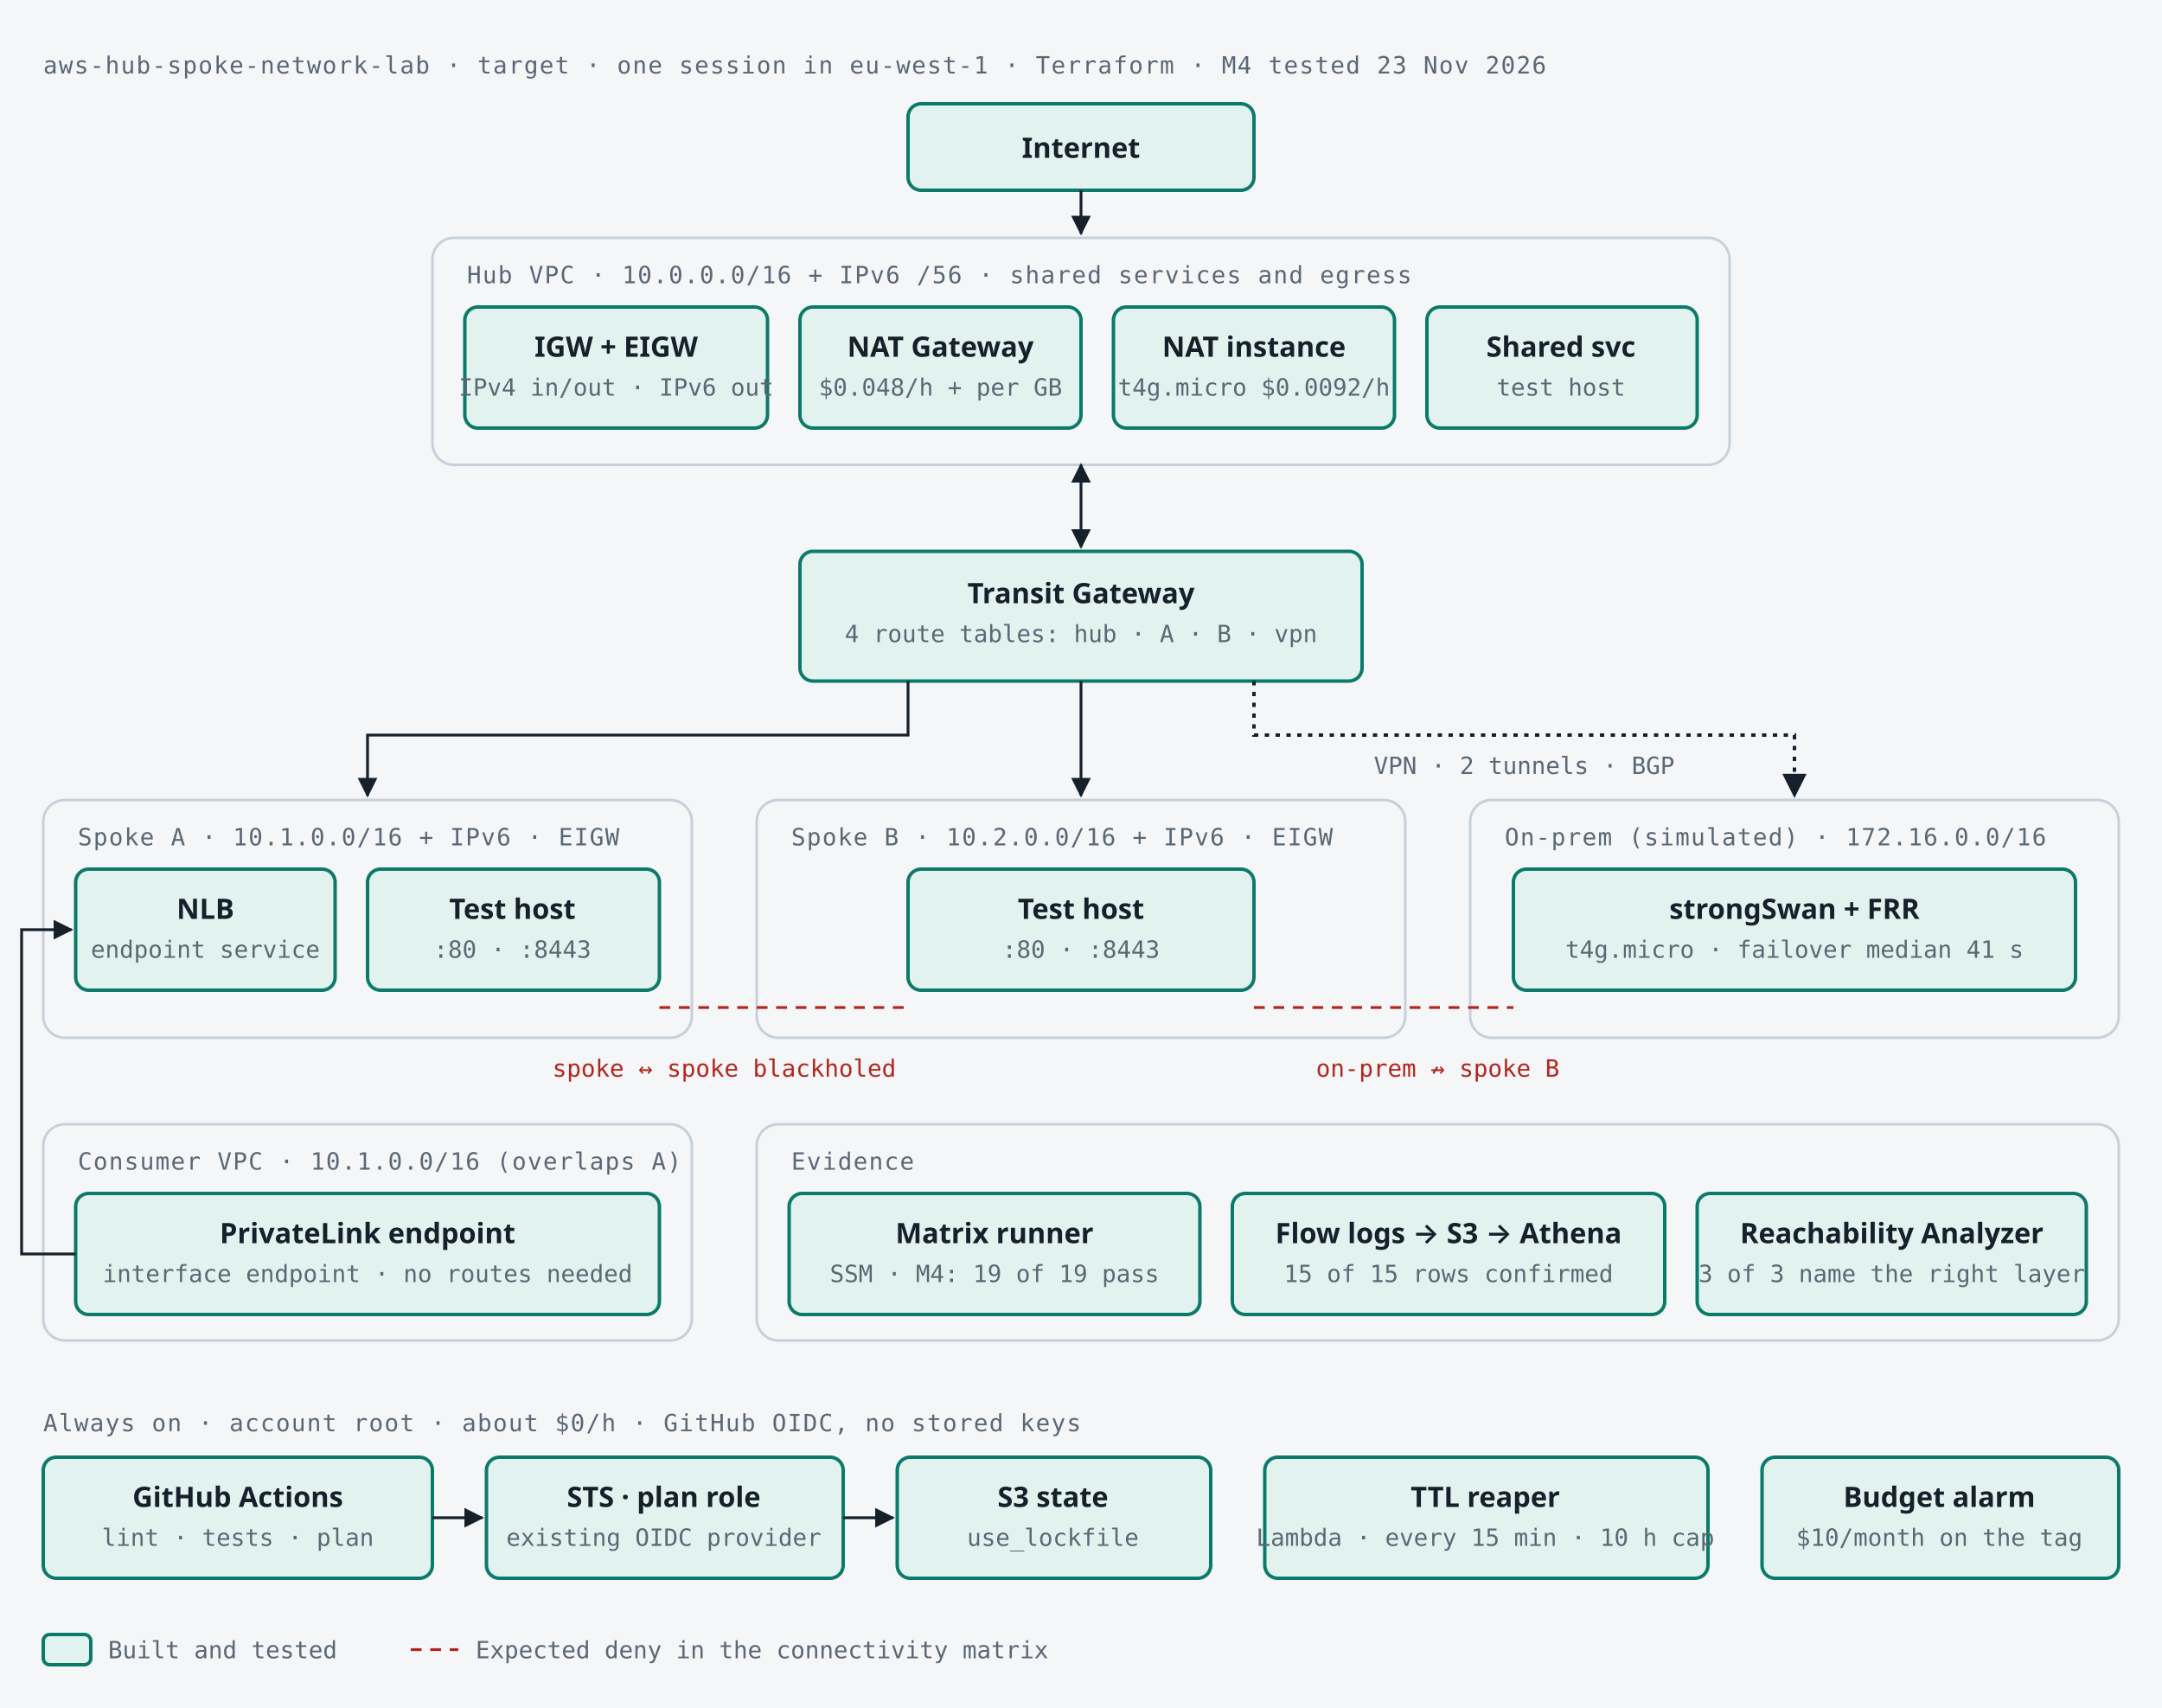
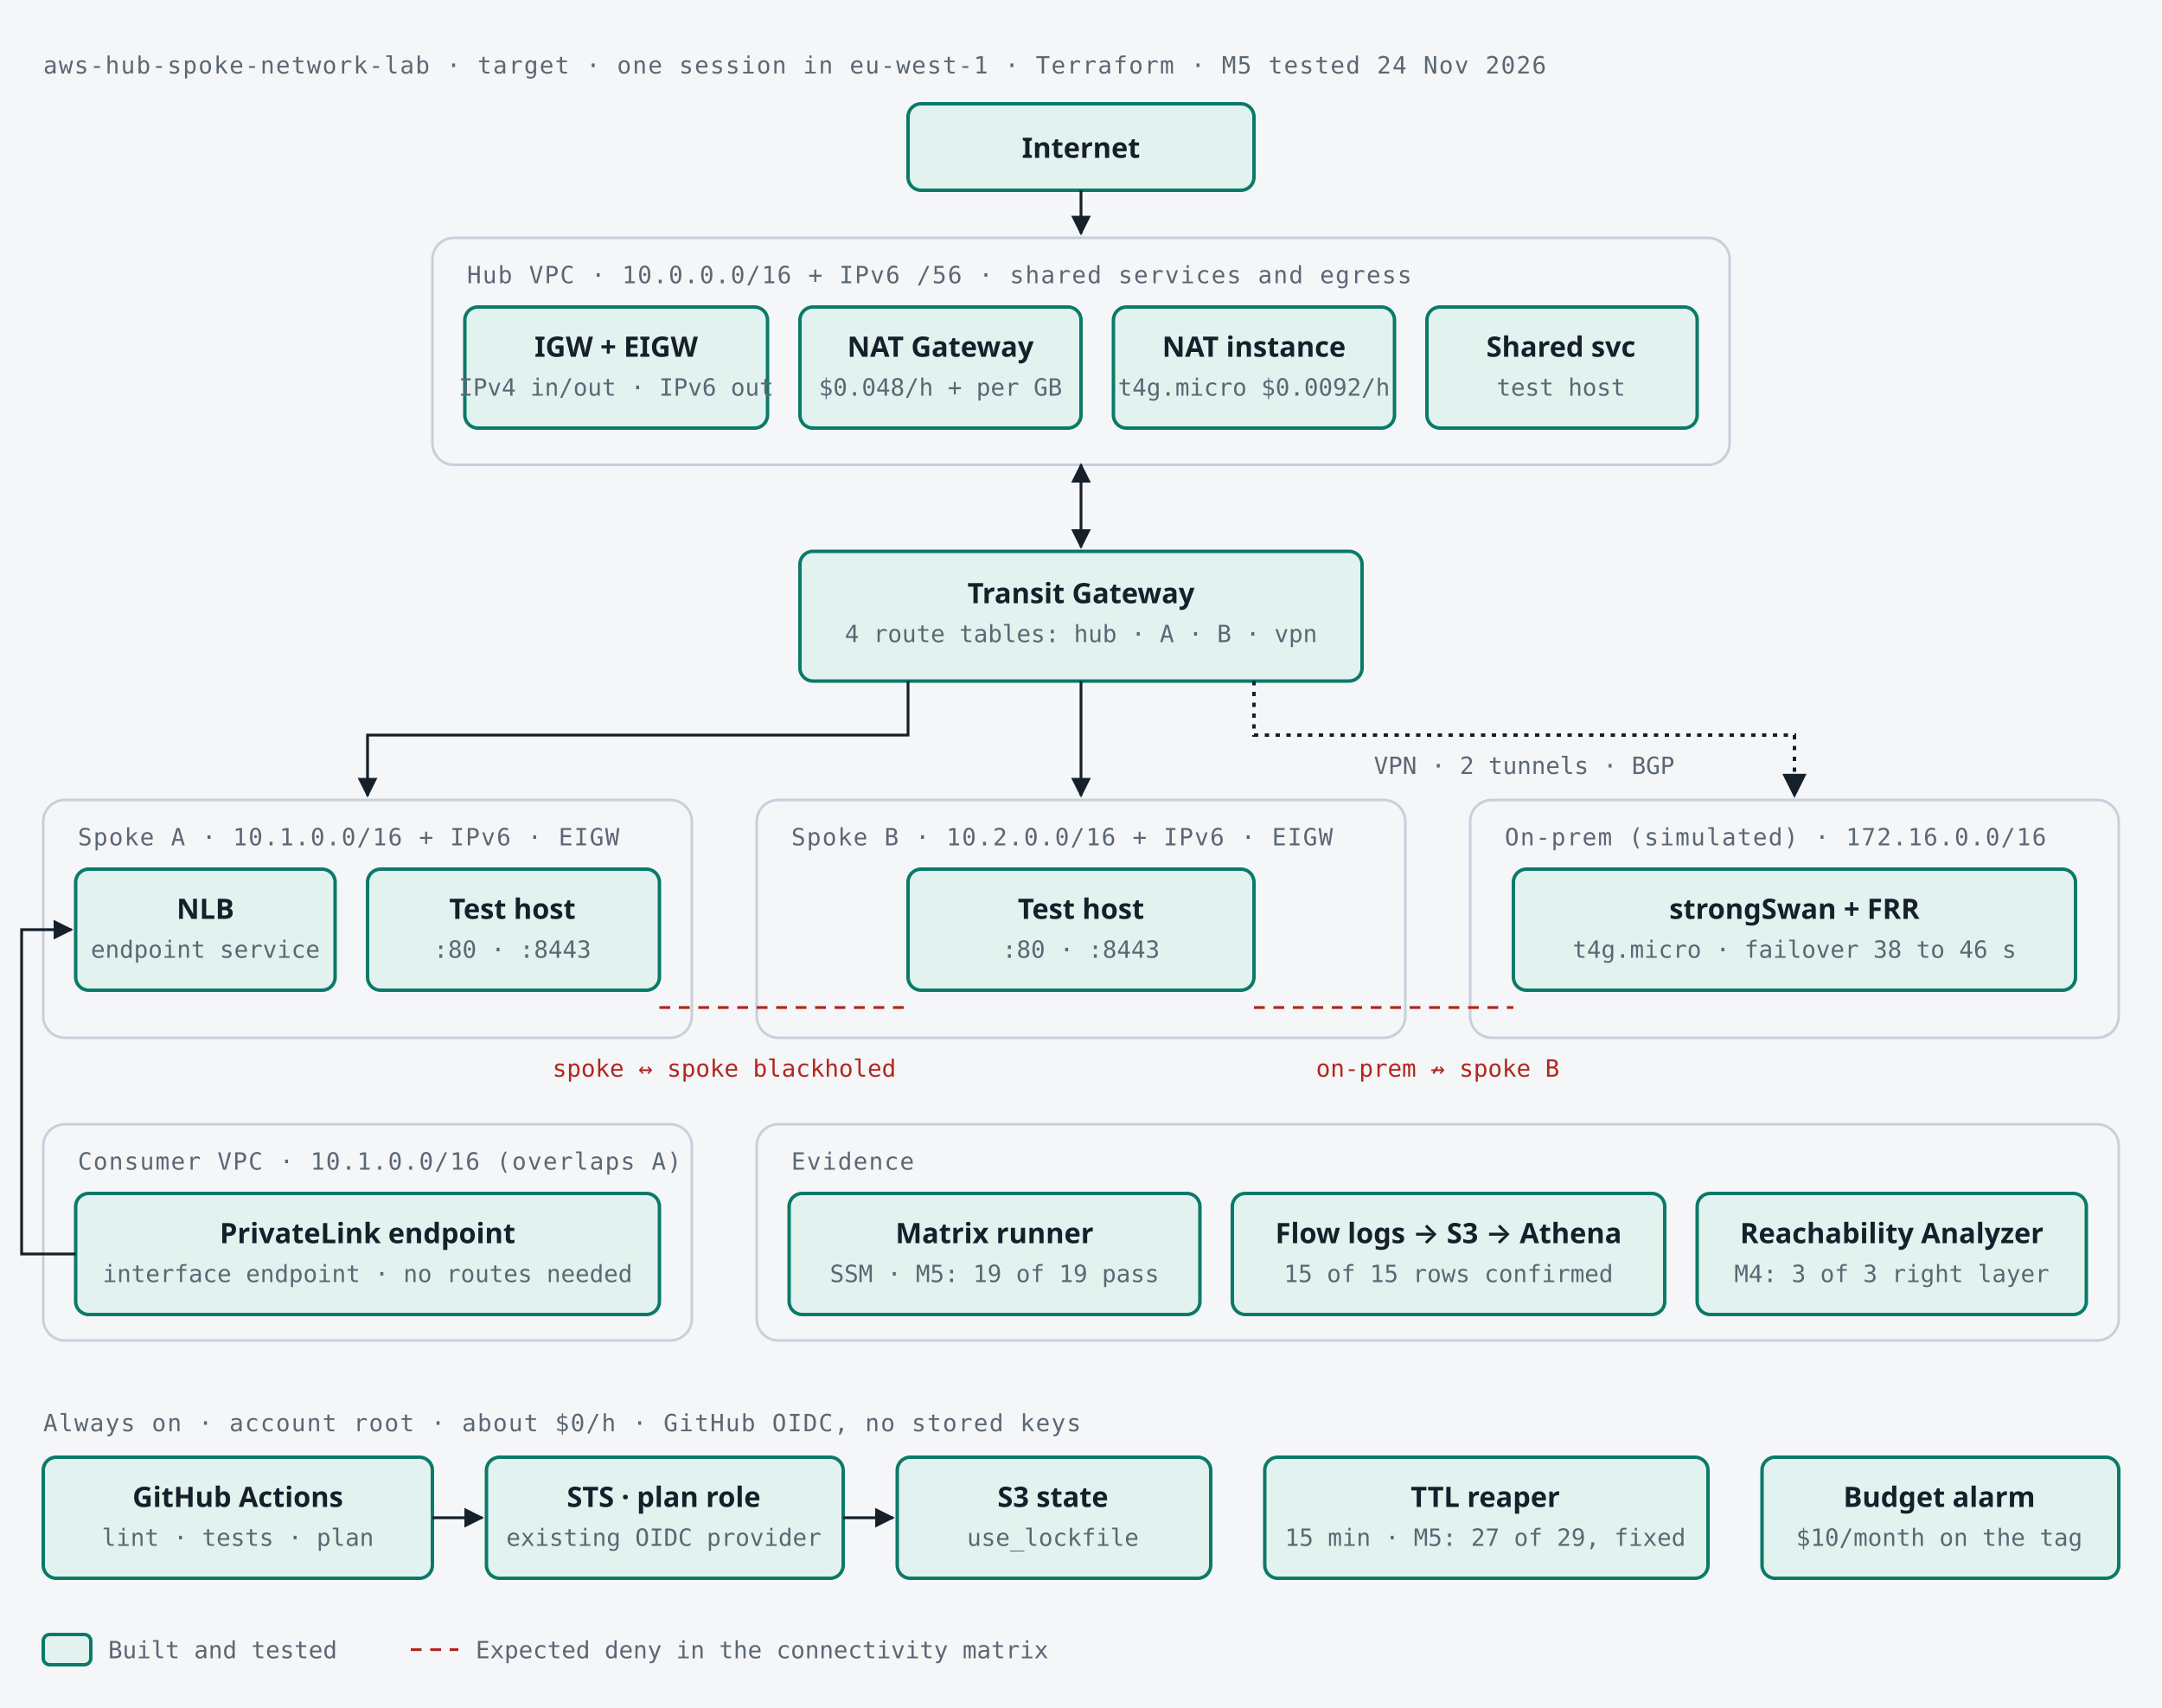
<svg xmlns="http://www.w3.org/2000/svg" viewBox="0 0 1000 790" width="1000" height="790" role="img" aria-labelledby="title desc">
  <style>
    .bg { fill: #f4f6f8; }
    .box { fill: #ffffff; stroke: #5b6774; stroke-width: 1.3; stroke-dasharray: 5 4; }
    .box.built { fill: #e2f3ef; stroke: #0b7a68; stroke-dasharray: none; stroke-width: 1.6; }
    .box.next { fill: #fbf0e1; stroke: #b4660b; }
    .zone { fill: none; stroke: #c7d0da; stroke-width: 1.2; }
    .t { fill: #16202b; font-family: "IBM Plex Sans", "Segoe UI", system-ui, -apple-system, sans-serif; font-size: 13px; font-weight: 600; }
    .s, .el { fill: #5b6774; font-family: "IBM Plex Mono", ui-monospace, Consolas, monospace; font-size: 11px; }
    .z { fill: #5b6774; font-family: "IBM Plex Mono", ui-monospace, Consolas, monospace; font-size: 11px; letter-spacing: .05em; text-transform: uppercase; }
    .e { stroke: #16202b; stroke-width: 1.3; fill: none; }
    .e.vpn { stroke-dasharray: 2 3; stroke-width: 1.6; }
    .e.next { stroke: #b4660b; }
    .e.deny { stroke: #b3261e; stroke-dasharray: 5 4; }
    .el.deny { fill: #b3261e; }
    .head { fill: #16202b; }
    @media (prefers-color-scheme: dark) {
      .bg { fill: #0f151b; }
      .box { fill: #161e26; stroke: #93a0ad; }
      .box.built { fill: #143029; stroke: #45c7ae; }
      .box.next { fill: #33261a; stroke: #f0a64a; }
      .zone { stroke: #2e3a46; }
      .t { fill: #e3e9ef; }
      .s, .el, .z { fill: #93a0ad; }
      .e { stroke: #e3e9ef; }
      .e.next { stroke: #f0a64a; }
      .e.deny { stroke: #f2877f; }
      .el.deny { fill: #f2877f; }
      .head { fill: #e3e9ef; }
    }
  </style>
  <rect class="bg" x="0" y="0" width="1000" height="790" />
  <defs>
    <marker id="a1" viewBox="0 0 10 10" refX="9" refY="5" markerWidth="7" markerHeight="7" orient="auto-start-reverse">
      <path class="head" d="M0,0 L10,5 L0,10 z" />
    </marker>
  </defs>
-   <text class="z" x="20" y="34">aws-hub-spoke-network-lab · target · one session in eu-west-1 · Terraform · M4 tested 23 Nov 2026</text>
+   <text class="z" x="20" y="34">aws-hub-spoke-network-lab · target · one session in eu-west-1 · Terraform · M5 tested 24 Nov 2026</text>
  <rect class="box built" x="420" y="48" width="160" height="40" rx="6" />
  <text class="t" x="500" y="73" text-anchor="middle">Internet</text>
  <line class="e" x1="500" y1="88" x2="500" y2="108" marker-end="url(#a1)" />
  <rect class="zone" x="200" y="110" width="600" height="105" rx="10" />
  <text class="z" x="216" y="131">Hub VPC · 10.0.0.0/16 + IPv6 /56 · shared services and egress</text>
  <rect class="box built" x="215" y="142" width="140" height="56" rx="6" />
  <text class="t" x="285" y="165" text-anchor="middle">IGW + EIGW</text>
  <text class="s" x="285" y="183" text-anchor="middle">IPv4 in/out · IPv6 out</text>
  <rect class="box built" x="370" y="142" width="130" height="56" rx="6" />
  <text class="t" x="435" y="165" text-anchor="middle">NAT Gateway</text>
  <text class="s" x="435" y="183" text-anchor="middle">$0.048/h + per GB</text>
  <rect class="box built" x="515" y="142" width="130" height="56" rx="6" />
  <text class="t" x="580" y="165" text-anchor="middle">NAT instance</text>
  <text class="s" x="580" y="183" text-anchor="middle">t4g.micro $0.0092/h</text>
  <rect class="box built" x="660" y="142" width="125" height="56" rx="6" />
  <text class="t" x="722" y="165" text-anchor="middle">Shared svc</text>
  <text class="s" x="722" y="183" text-anchor="middle">test host</text>
  <line class="e" x1="500" y1="215" x2="500" y2="253" marker-start="url(#a1)" marker-end="url(#a1)" />
  <rect class="box built" x="370" y="255" width="260" height="60" rx="6" />
  <text class="t" x="500" y="279" text-anchor="middle">Transit Gateway</text>
  <text class="s" x="500" y="297" text-anchor="middle">4 route tables: hub · A · B · vpn</text>
  <path class="e" d="M420,315 L420,340 L170,340 L170,368" marker-end="url(#a1)" />
  <line class="e" x1="500" y1="315" x2="500" y2="368" marker-end="url(#a1)" />
  <path class="e vpn" d="M580,315 L580,340 L830,340 L830,368" marker-end="url(#a1)" />
  <text class="el" x="705" y="358" text-anchor="middle">VPN · 2 tunnels · BGP</text>
  <rect class="zone" x="20" y="370" width="300" height="110" rx="10" />
  <text class="z" x="36" y="391">Spoke A · 10.1.0.0/16 + IPv6 · EIGW</text>
  <rect class="box built" x="35" y="402" width="120" height="56" rx="6" />
  <text class="t" x="95" y="425" text-anchor="middle">NLB</text>
  <text class="s" x="95" y="443" text-anchor="middle">endpoint service</text>
  <rect class="box built" x="170" y="402" width="135" height="56" rx="6" />
  <text class="t" x="237" y="425" text-anchor="middle">Test host</text>
  <text class="s" x="237" y="443" text-anchor="middle">:80 · :8443</text>
  <rect class="zone" x="350" y="370" width="300" height="110" rx="10" />
  <text class="z" x="366" y="391">Spoke B · 10.2.0.0/16 + IPv6 · EIGW</text>
  <rect class="box built" x="420" y="402" width="160" height="56" rx="6" />
  <text class="t" x="500" y="425" text-anchor="middle">Test host</text>
  <text class="s" x="500" y="443" text-anchor="middle">:80 · :8443</text>
  <rect class="zone" x="680" y="370" width="300" height="110" rx="10" />
  <text class="z" x="696" y="391">On-prem (simulated) · 172.16.0.0/16</text>
  <rect class="box built" x="700" y="402" width="260" height="56" rx="6" />
  <text class="t" x="830" y="425" text-anchor="middle">strongSwan + FRR</text>
-   <text class="s" x="830" y="443" text-anchor="middle">t4g.micro · failover median 41 s</text>
+   <text class="s" x="830" y="443" text-anchor="middle">t4g.micro · failover 38 to 46 s</text>
  <line class="e deny" x1="305" y1="466" x2="420" y2="466" />
  <text class="el deny" x="335" y="498" text-anchor="middle">spoke ↔ spoke blackholed</text>
  <line class="e deny" x1="580" y1="466" x2="700" y2="466" />
  <text class="el deny" x="665" y="498" text-anchor="middle">on-prem ↛ spoke B</text>
  <rect class="zone" x="20" y="520" width="300" height="100" rx="10" />
  <text class="z" x="36" y="541">Consumer VPC · 10.1.0.0/16 (overlaps A)</text>
  <rect class="box built" x="35" y="552" width="270" height="56" rx="6" />
  <text class="t" x="170" y="575" text-anchor="middle">PrivateLink endpoint</text>
  <text class="s" x="170" y="593" text-anchor="middle">interface endpoint · no routes needed</text>
  <path class="e" d="M35,580 L10,580 L10,430 L33,430" marker-end="url(#a1)" />
  <rect class="zone" x="350" y="520" width="630" height="100" rx="10" />
  <text class="z" x="366" y="541">Evidence</text>
  <rect class="box built" x="365" y="552" width="190" height="56" rx="6" />
  <text class="t" x="460" y="575" text-anchor="middle">Matrix runner</text>
-   <text class="s" x="460" y="593" text-anchor="middle">SSM · M4: 19 of 19 pass</text>
+   <text class="s" x="460" y="593" text-anchor="middle">SSM · M5: 19 of 19 pass</text>
  <rect class="box built" x="570" y="552" width="200" height="56" rx="6" />
  <text class="t" x="670" y="575" text-anchor="middle">Flow logs → S3 → Athena</text>
  <text class="s" x="670" y="593" text-anchor="middle">15 of 15 rows confirmed</text>
  <rect class="box built" x="785" y="552" width="180" height="56" rx="6" />
  <text class="t" x="875" y="575" text-anchor="middle">Reachability Analyzer</text>
-   <text class="s" x="875" y="593" text-anchor="middle">3 of 3 name the right layer</text>
+   <text class="s" x="875" y="593" text-anchor="middle">M4: 3 of 3 right layer</text>
  <text class="z" x="20" y="662">Always on · account root · about $0/h · GitHub OIDC, no stored keys</text>
  <rect class="box built" x="20" y="674" width="180" height="56" rx="6" />
  <text class="t" x="110" y="697" text-anchor="middle">GitHub Actions</text>
  <text class="s" x="110" y="715" text-anchor="middle">lint · tests · plan</text>
  <rect class="box built" x="225" y="674" width="165" height="56" rx="6" />
  <text class="t" x="307" y="697" text-anchor="middle">STS · plan role</text>
  <text class="s" x="307" y="715" text-anchor="middle">existing OIDC provider</text>
  <rect class="box built" x="415" y="674" width="145" height="56" rx="6" />
  <text class="t" x="487" y="697" text-anchor="middle">S3 state</text>
  <text class="s" x="487" y="715" text-anchor="middle">use_lockfile</text>
  <rect class="box built" x="585" y="674" width="205" height="56" rx="6" />
  <text class="t" x="687" y="697" text-anchor="middle">TTL reaper</text>
-   <text class="s" x="687" y="715" text-anchor="middle">Lambda · every 15 min · 10 h cap</text>
+   <text class="s" x="687" y="715" text-anchor="middle">15 min · M5: 27 of 29, fixed</text>
  <rect class="box built" x="815" y="674" width="165" height="56" rx="6" />
  <text class="t" x="897" y="697" text-anchor="middle">Budget alarm</text>
  <text class="s" x="897" y="715" text-anchor="middle">$10/month on the tag</text>
  <line class="e" x1="200" y1="702" x2="223" y2="702" marker-end="url(#a1)" />
  <line class="e" x1="390" y1="702" x2="413" y2="702" marker-end="url(#a1)" />
  <g transform="translate(20,756)">
    <rect class="box built" x="0" y="0" width="22" height="14" rx="3" />
    <text class="s" x="30" y="11">Built and tested</text>
    <line class="e deny" x1="170" y1="7" x2="192" y2="7" />
    <text class="s" x="200" y="11">Expected deny in the connectivity matrix</text>
  </g>
</svg>
